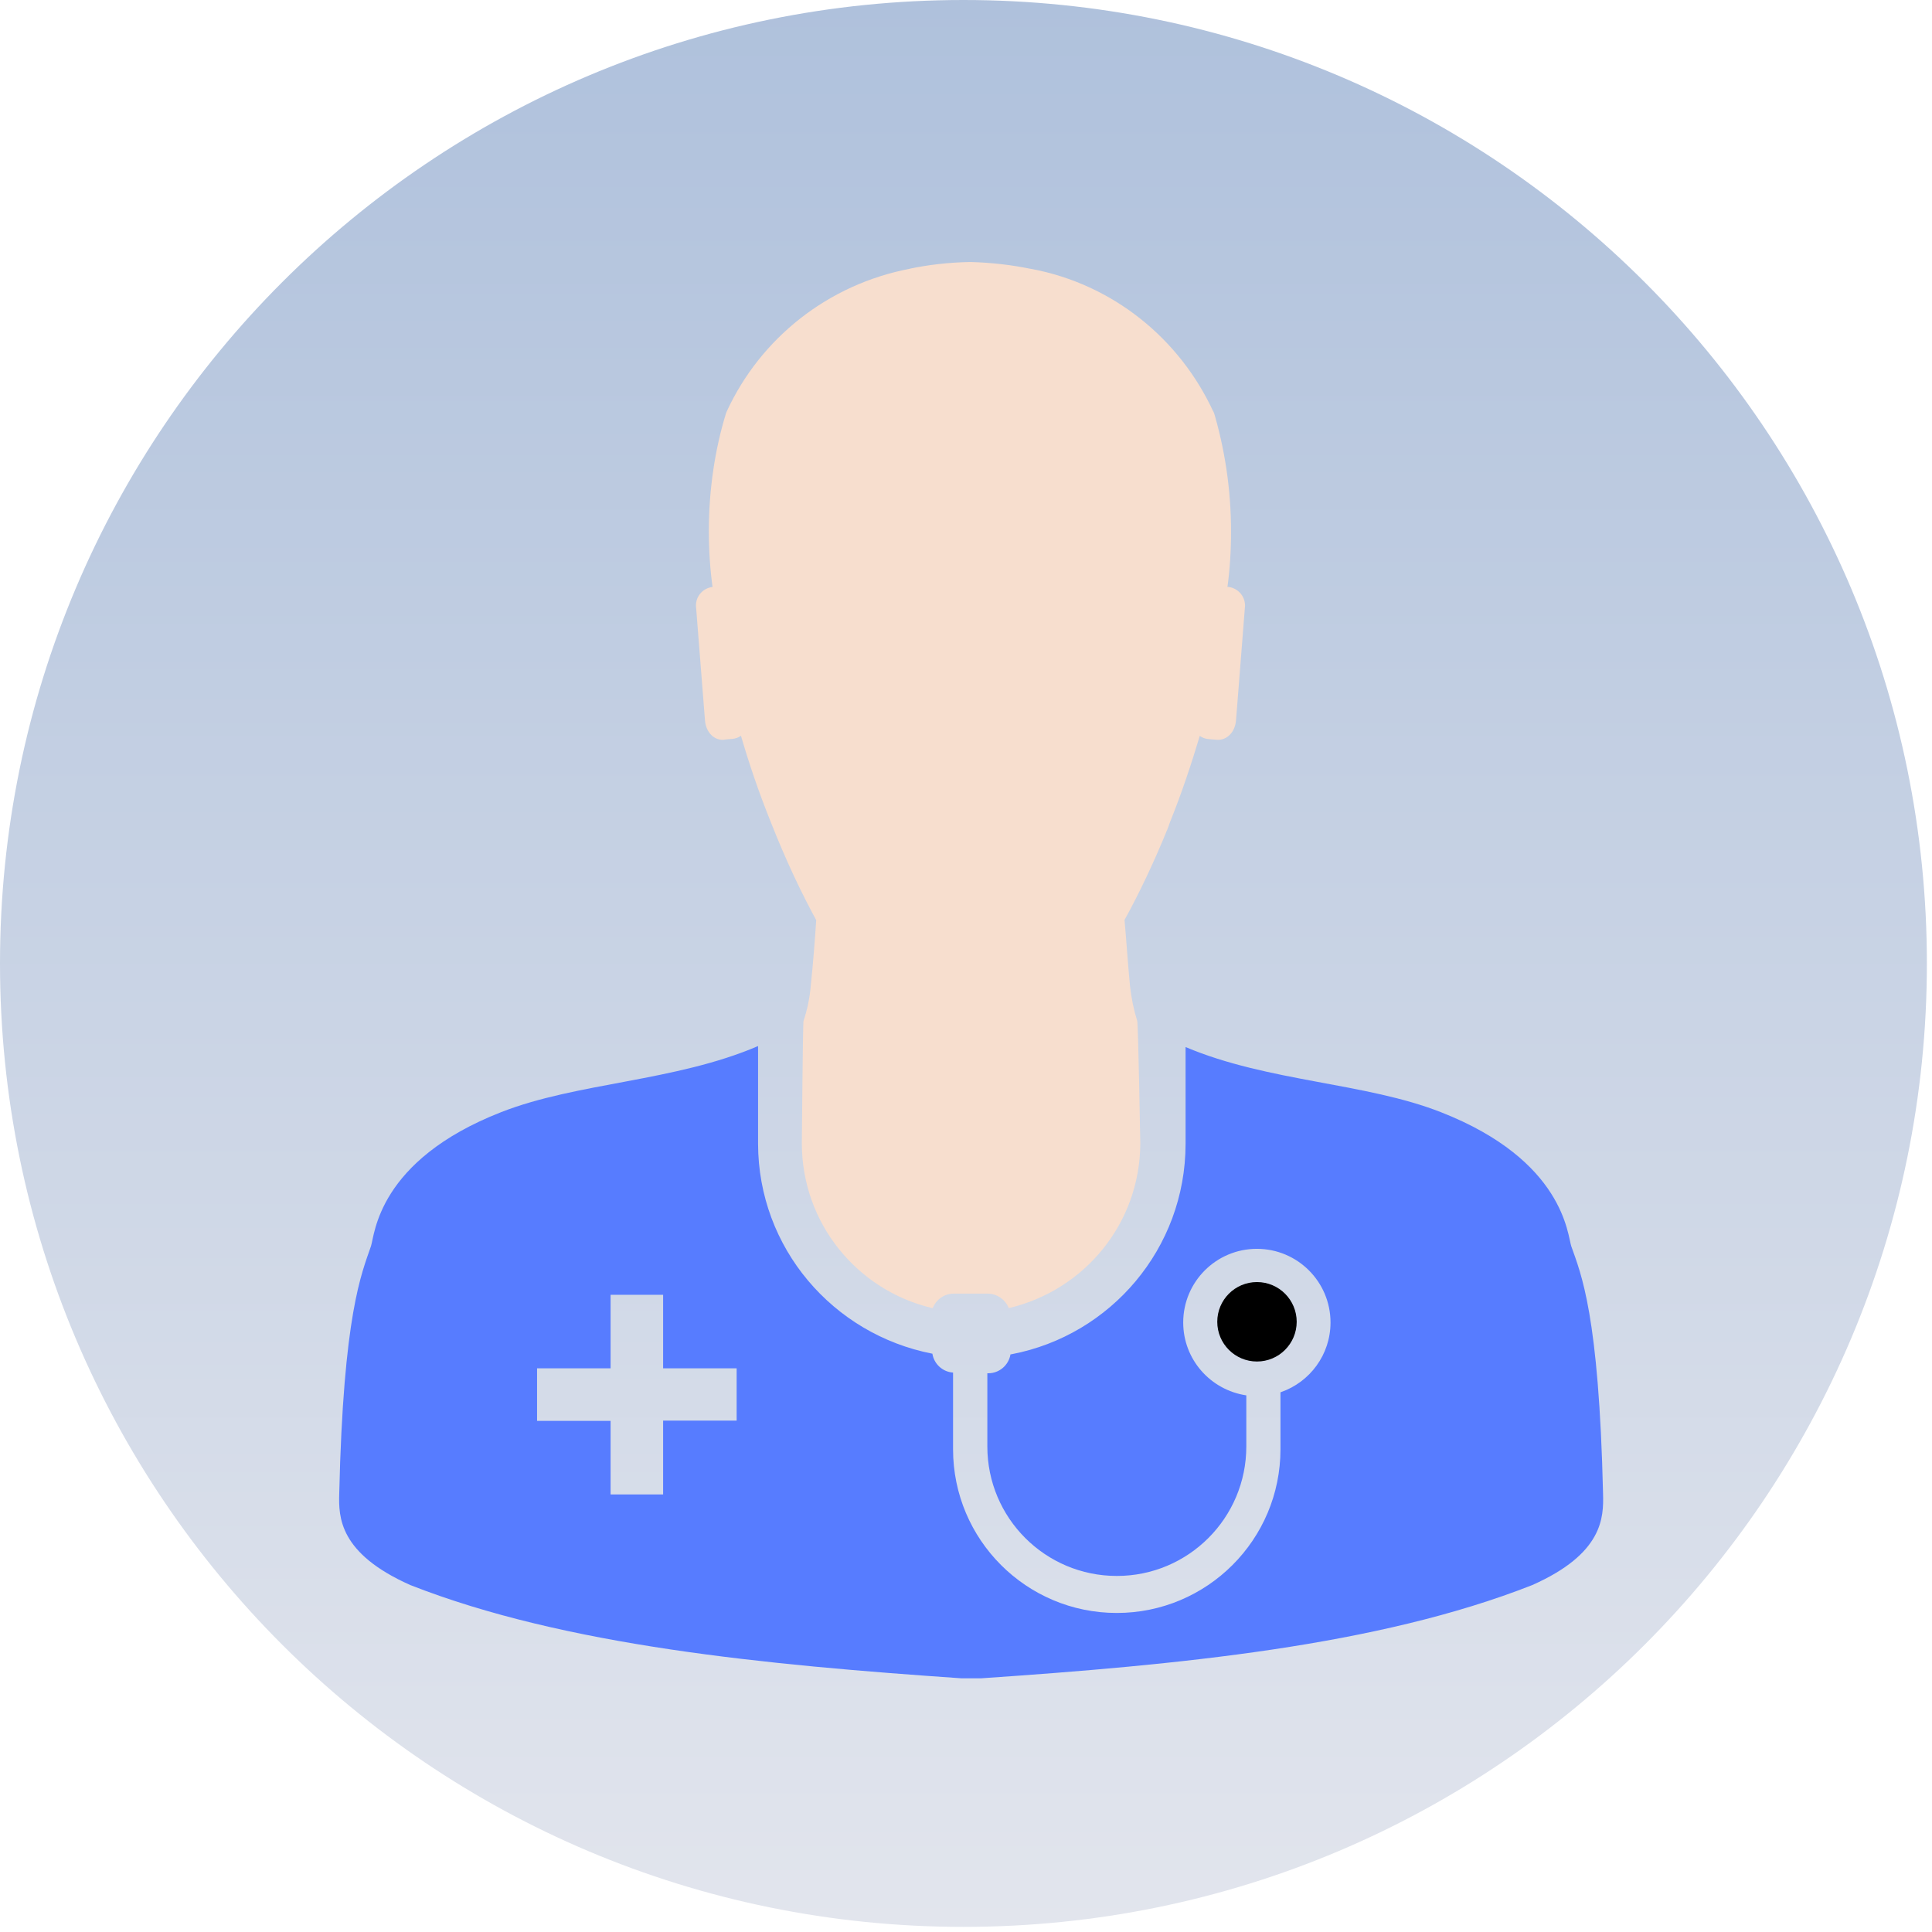
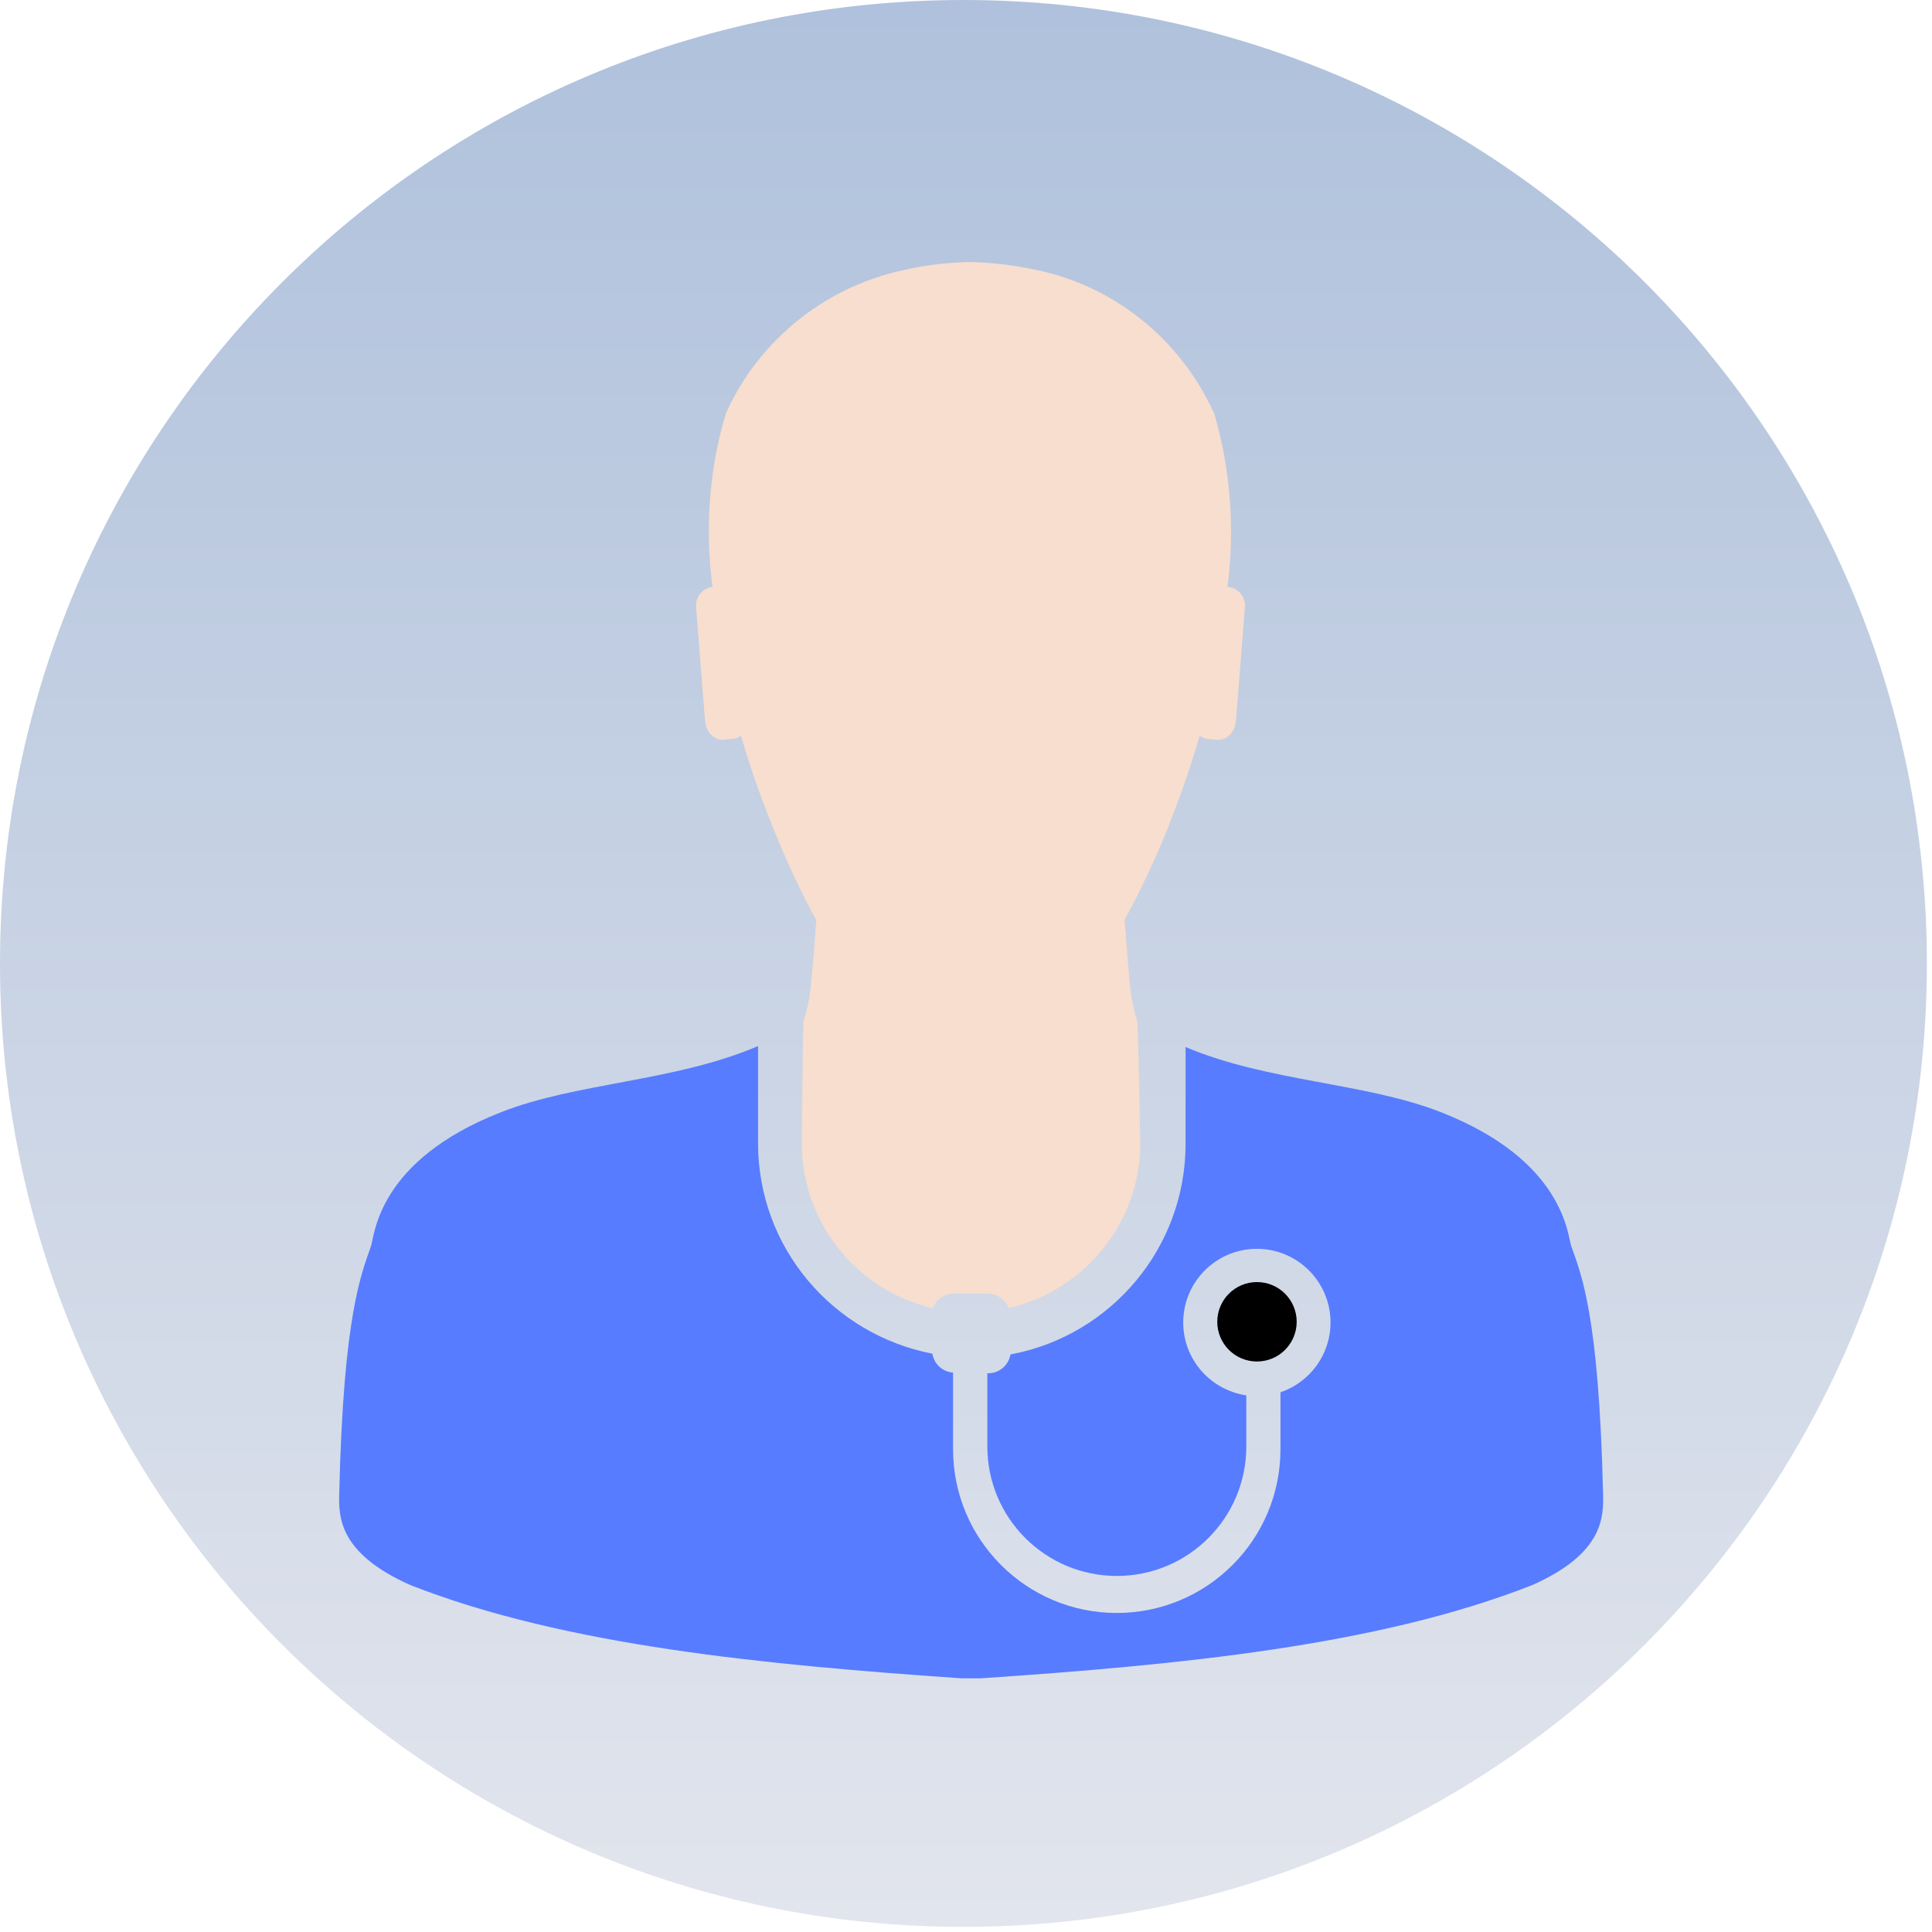
<svg xmlns="http://www.w3.org/2000/svg" width="126" height="126" viewBox="0 0 126 126" fill="none">
  <circle cx="62.833" cy="62.833" r="62.833" fill="url(#paint0_linear_4741_2362)" />
  <path d="M47.248 48.233L47.786 48.187C47.99 48.163 48.175 48.09 48.329 47.983L48.325 47.986C48.841 49.765 49.472 51.635 50.261 53.594C51.274 56.157 52.27 58.263 53.387 60.295L53.233 59.987C53.14 61.388 53.029 62.828 52.882 64.221C52.813 65.079 52.644 65.88 52.386 66.634L52.405 66.565C52.359 66.584 52.294 74.57 52.294 74.57C52.297 79.778 55.904 84.138 60.753 85.297L60.83 85.312C61.05 84.754 61.581 84.366 62.204 84.366H64.413C65.033 84.373 65.564 84.758 65.784 85.301L65.787 85.312C70.726 84.15 74.347 79.789 74.367 74.578C74.367 74.578 74.232 66.623 74.163 66.569C73.951 65.895 73.782 65.102 73.693 64.286L73.689 64.228C73.555 62.828 73.466 61.423 73.339 59.995C74.29 58.278 75.287 56.177 76.164 54.01L76.31 53.602C77.099 51.643 77.711 49.776 78.246 47.994C78.396 48.102 78.581 48.175 78.781 48.198H78.785L79.328 48.244C79.982 48.313 80.559 47.775 80.613 46.94L81.198 39.507C81.198 39.504 81.198 39.5 81.198 39.5C81.198 38.872 80.729 38.357 80.124 38.28H80.117H80.051C80.201 37.198 80.286 35.951 80.286 34.685C80.286 31.921 79.878 29.25 79.12 26.737L79.17 26.933C76.949 22.061 72.546 18.523 67.242 17.534L67.142 17.519C66.003 17.284 64.675 17.126 63.32 17.088H63.286H63.24C61.858 17.115 60.53 17.269 59.245 17.542L59.383 17.519C53.987 18.535 49.592 22.072 47.398 26.829L47.355 26.933C46.639 29.242 46.228 31.898 46.228 34.646C46.228 35.928 46.316 37.19 46.489 38.422L46.474 38.28C45.862 38.349 45.389 38.861 45.389 39.484V39.511L45.974 46.943C46.028 47.798 46.613 48.313 47.244 48.244L47.248 48.233Z" fill="#F7DECE" />
-   <path d="M104.547 97.422C104.278 85.721 103.108 83.073 102.476 81.28C102.226 80.56 102.022 75.695 93.986 72.539C89.059 70.599 82.701 70.561 77.32 68.286V74.614C77.309 81.418 72.436 87.08 65.989 88.316L65.901 88.331C65.782 89.031 65.181 89.555 64.462 89.562H64.392V94.335C64.392 99 68.172 102.779 72.837 102.779C77.501 102.779 81.281 99 81.281 94.335V91.002C78.941 90.652 77.166 88.658 77.166 86.249C77.166 83.597 79.318 81.445 81.97 81.445C84.622 81.445 86.773 83.597 86.773 86.249C86.773 88.35 85.422 90.136 83.544 90.79L83.509 90.802V94.335V94.516C83.509 100.412 78.729 105.193 72.833 105.193C66.936 105.193 62.156 100.412 62.156 94.516C62.156 94.451 62.156 94.389 62.156 94.323V94.331V89.516C61.471 89.47 60.917 88.954 60.809 88.292V88.285C54.304 87.018 49.455 81.376 49.439 74.598V68.221C44.036 70.542 37.639 70.588 32.685 72.531C24.626 75.684 24.441 80.537 24.195 81.268C23.579 83.07 22.394 85.706 22.124 97.414C22.078 98.954 22.124 101.313 26.766 103.376C36.873 107.34 49.894 108.572 62.73 109.457H63.961C76.824 108.58 89.825 107.352 99.925 103.376C104.547 101.325 104.589 98.977 104.547 97.422ZM48.042 92.649H43.247V97.464H39.821V92.665H35.026V89.239H39.821V84.444H43.247V89.239H48.042V92.649Z" fill="#577CFF" />
+   <path d="M104.547 97.422C104.278 85.721 103.108 83.073 102.476 81.28C102.226 80.56 102.022 75.695 93.986 72.539C89.059 70.599 82.701 70.561 77.32 68.286V74.614C77.309 81.418 72.436 87.08 65.989 88.316L65.901 88.331C65.782 89.031 65.181 89.555 64.462 89.562H64.392V94.335C64.392 99 68.172 102.779 72.837 102.779C77.501 102.779 81.281 99 81.281 94.335V91.002C78.941 90.652 77.166 88.658 77.166 86.249C77.166 83.597 79.318 81.445 81.97 81.445C84.622 81.445 86.773 83.597 86.773 86.249C86.773 88.35 85.422 90.136 83.544 90.79L83.509 90.802V94.335V94.516C83.509 100.412 78.729 105.193 72.833 105.193C66.936 105.193 62.156 100.412 62.156 94.516C62.156 94.451 62.156 94.389 62.156 94.323V94.331V89.516C61.471 89.47 60.917 88.954 60.809 88.292V88.285C54.304 87.018 49.455 81.376 49.439 74.598V68.221C44.036 70.542 37.639 70.588 32.685 72.531C24.626 75.684 24.441 80.537 24.195 81.268C23.579 83.07 22.394 85.706 22.124 97.414C22.078 98.954 22.124 101.313 26.766 103.376C36.873 107.34 49.894 108.572 62.73 109.457H63.961C76.824 108.58 89.825 107.352 99.925 103.376C104.547 101.325 104.589 98.977 104.547 97.422Z" fill="#577CFF" />
  <path d="M84.567 86.207C84.567 84.776 83.409 83.613 81.977 83.613C80.545 83.613 79.387 84.772 79.387 86.204C79.387 87.635 80.545 88.794 81.977 88.794C83.405 88.794 84.563 87.635 84.567 86.207Z" fill="black" />
  <defs>
    <linearGradient id="paint0_linear_4741_2362" x1="62.833" y1="0" x2="62.833" y2="125.665" gradientUnits="userSpaceOnUse">
      <stop stop-color="#AFC1DC" />
      <stop offset="1" stop-color="#E2E5ED" />
    </linearGradient>
  </defs>
</svg>
